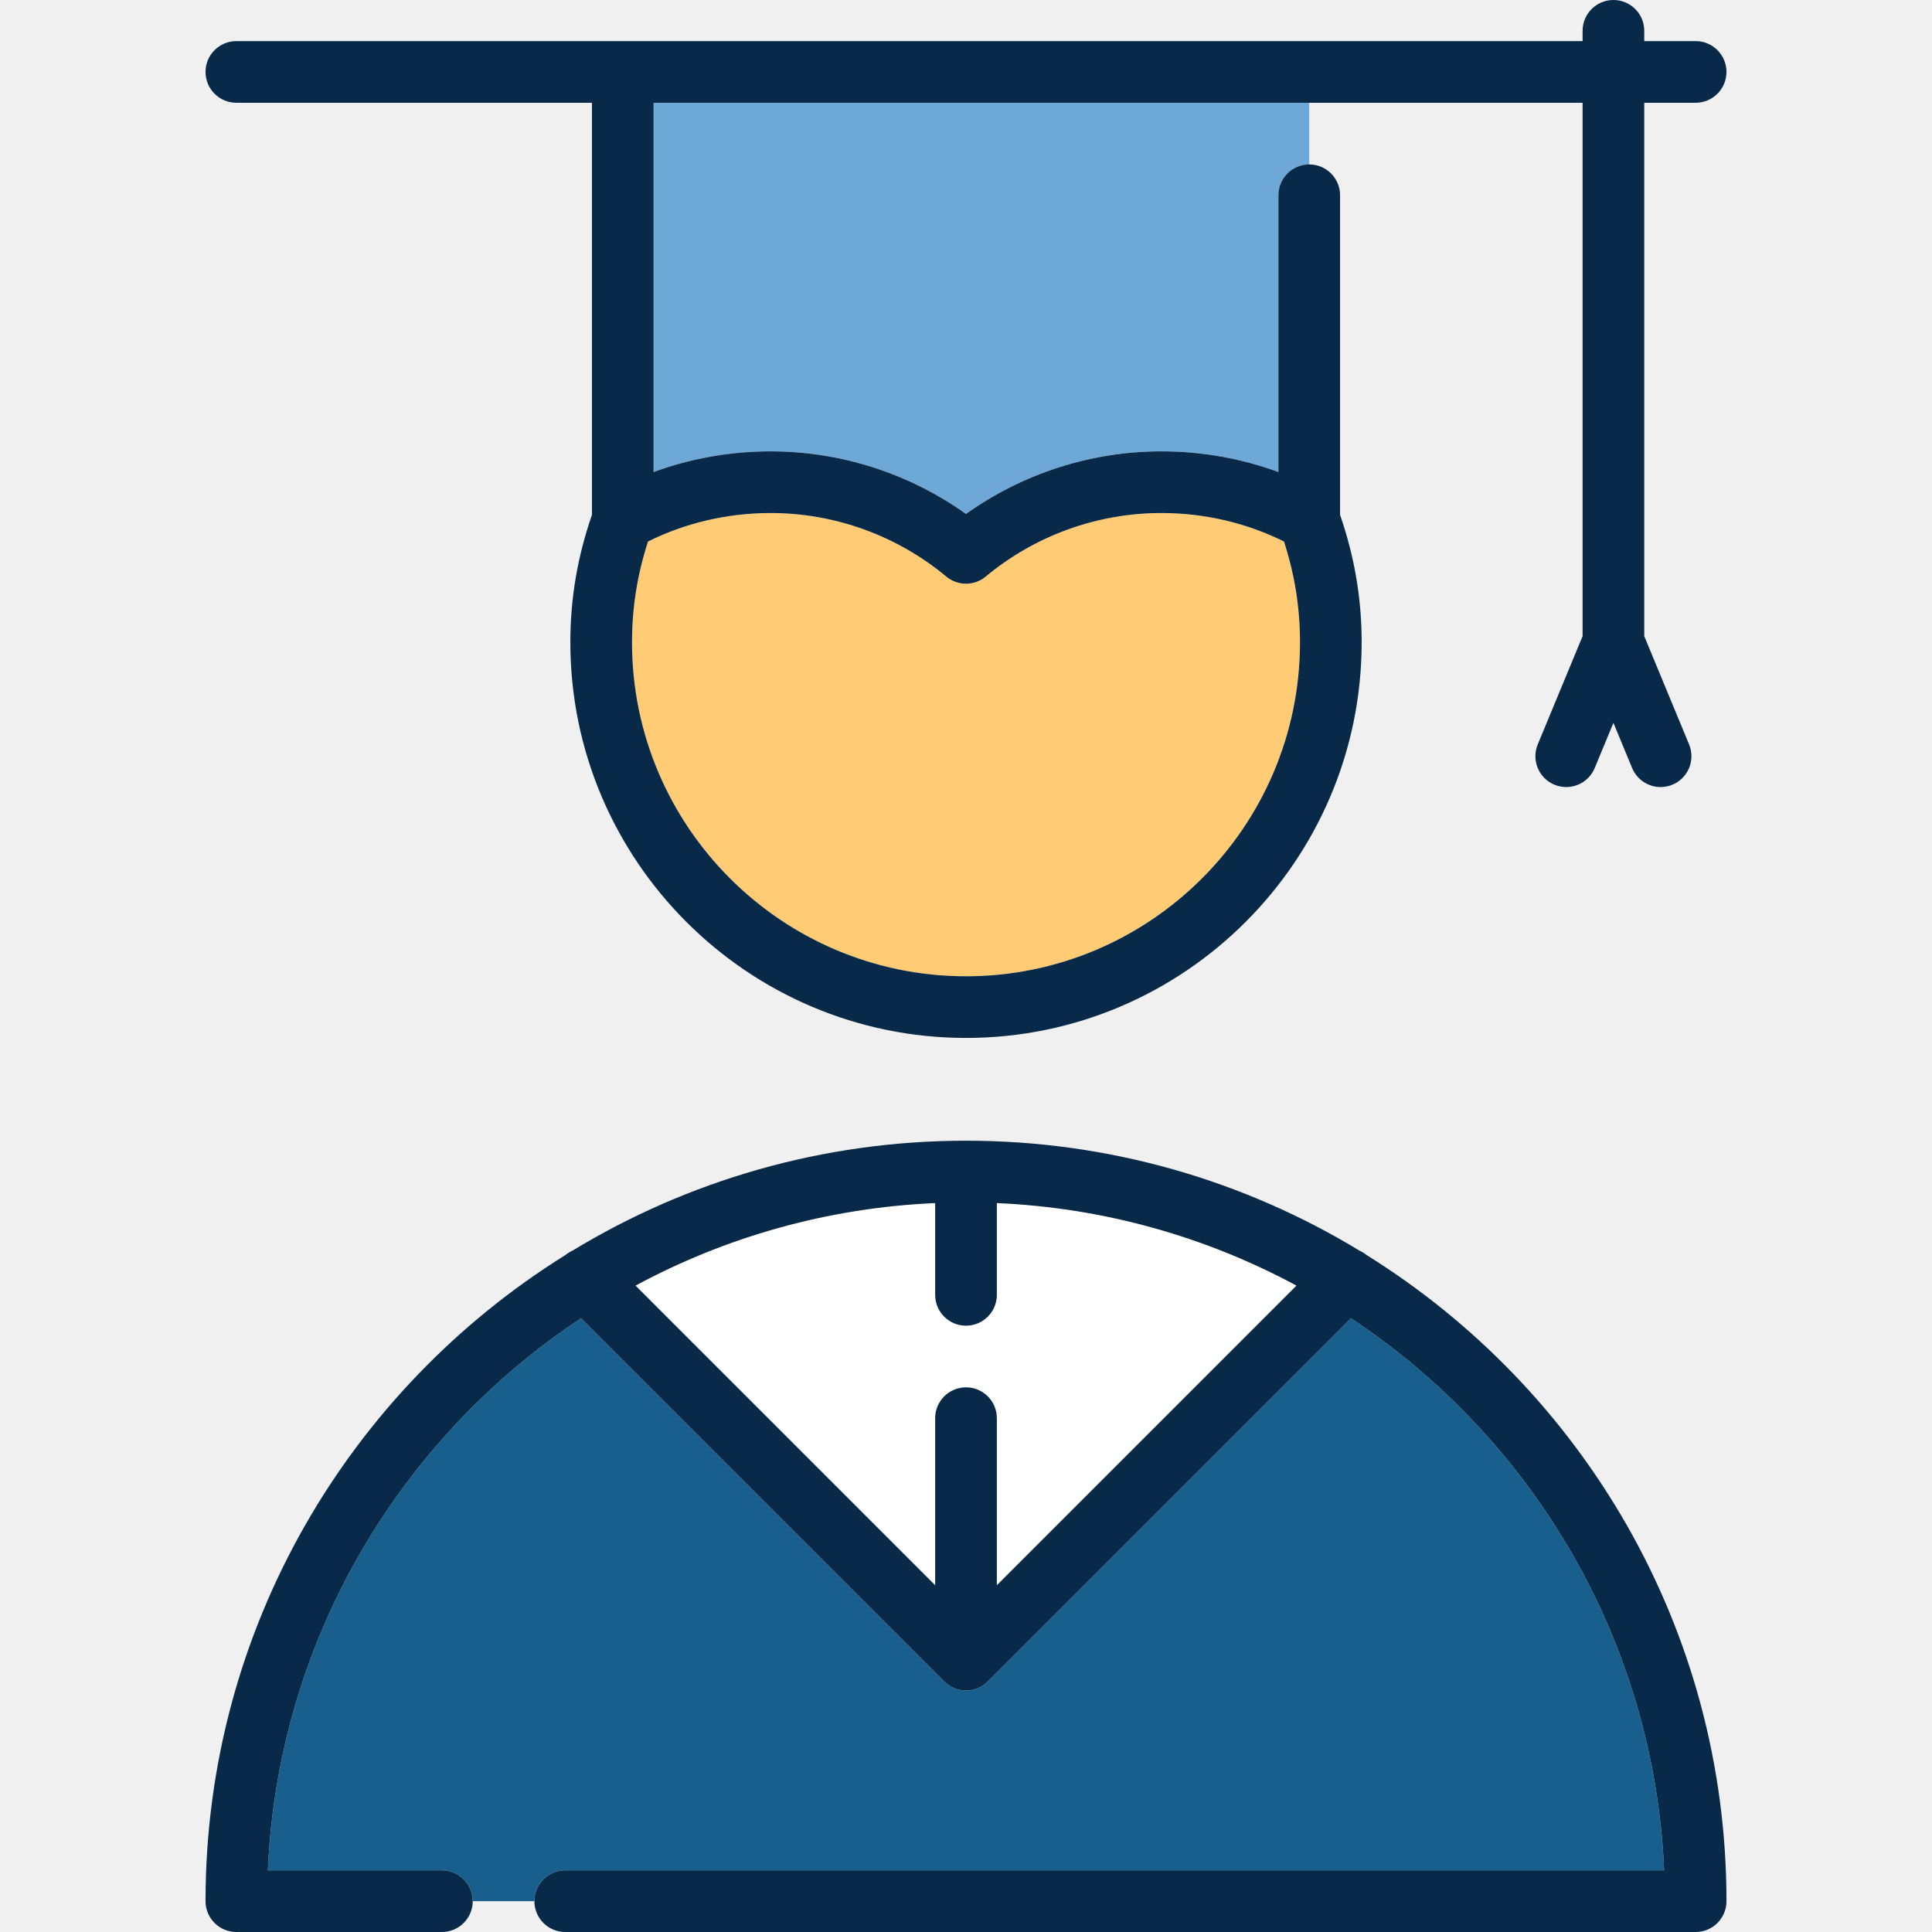
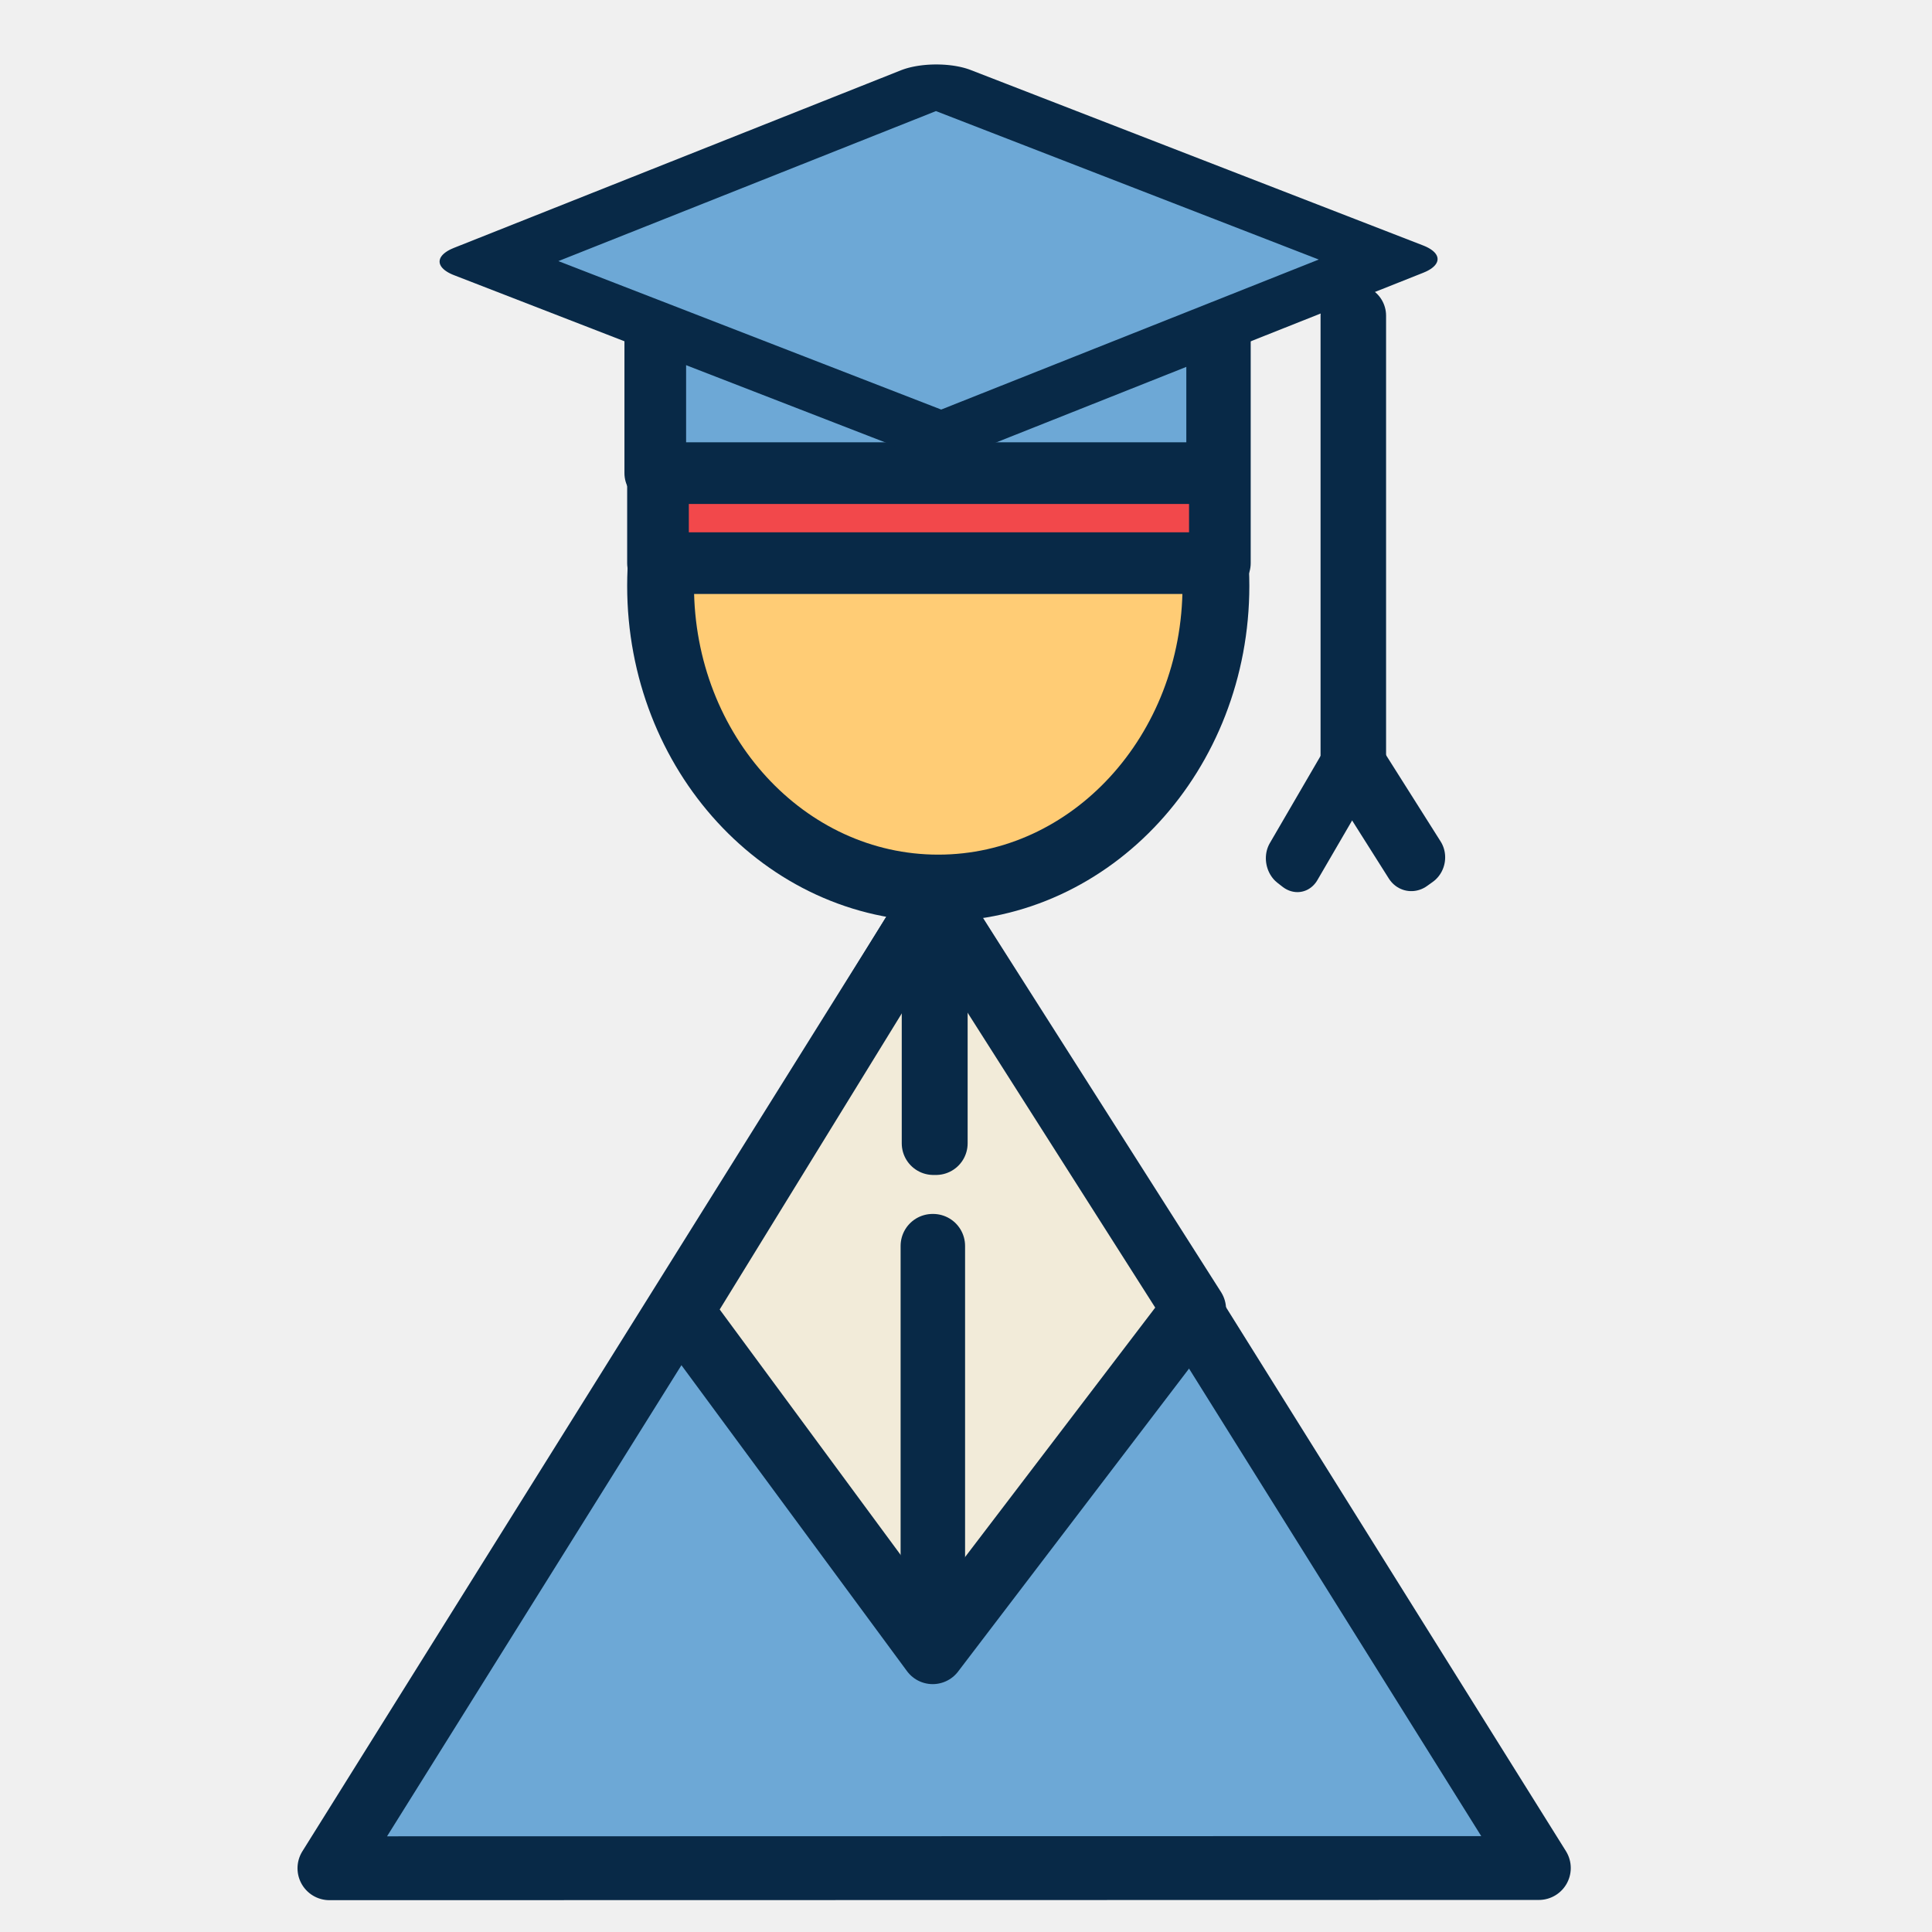
- <svg xmlns="http://www.w3.org/2000/svg" version="1.1" id="Capa_1" x="0px" y="0px" viewBox="0 0 470 470" style="enable-background:new 0 0 470 470;" xml:space="preserve">
-   <g>
-     <path style="fill:#FFFFFF;" d="M315.393,312.75c-21.88-11.793-46.62-18.931-72.893-20.077V315c0,4.143-3.358,7.5-7.5,7.5   s-7.5-3.357-7.5-7.5v-22.327c-26.272,1.146-51.013,8.284-72.893,20.077l72.893,72.894V345c0-4.143,3.358-7.5,7.5-7.5   s7.5,3.357,7.5,7.5v40.644L315.393,312.75z" />
-     <path style="fill:#FFCC75;" d="M153.75,156.25c0,44.802,36.449,81.25,81.25,81.25s81.25-36.448,81.25-81.25   c0-8.416-1.284-16.464-3.891-24.514c-9.108-4.539-19.365-6.933-29.85-6.933c-15.563,0-30.732,5.49-42.712,15.459   c-1.39,1.156-3.094,1.734-4.797,1.734s-3.407-0.578-4.797-1.734c-11.979-9.969-27.148-15.459-42.712-15.459   c-10.485,0-20.742,2.395-29.85,6.933C155.034,139.786,153.75,147.834,153.75,156.25z" />
-     <path style="fill:#6DA8D6;" d="M159,114.834c9.013-3.311,18.68-5.031,28.491-5.031c17.04,0,33.69,5.371,47.509,15.229   c13.819-9.858,30.47-15.229,47.509-15.229c9.811,0,19.478,1.721,28.491,5.031V47.5c0-4.143,3.358-7.5,7.5-7.5V25H159V114.834z" />
-     <path style="fill:#185F8D;" d="M137.5,455h267.337c-2.444-56.051-32.163-105.136-76.177-134.303l-88.356,88.357   c-0.018,0.018-0.038,0.033-0.057,0.051c-0.156,0.153-0.317,0.301-0.486,0.44c-0.054,0.044-0.112,0.082-0.167,0.125   c-0.139,0.107-0.277,0.215-0.423,0.313c-0.049,0.033-0.101,0.06-0.151,0.091c-0.157,0.101-0.315,0.199-0.48,0.288   c-0.037,0.02-0.075,0.035-0.112,0.054c-0.181,0.093-0.363,0.182-0.552,0.261c-0.026,0.011-0.054,0.019-0.081,0.029   c-0.2,0.08-0.402,0.155-0.609,0.218c-0.026,0.008-0.054,0.013-0.08,0.021c-0.207,0.061-0.416,0.116-0.63,0.158   c-0.059,0.012-0.119,0.017-0.178,0.027c-0.182,0.032-0.363,0.063-0.549,0.082c-0.248,0.025-0.498,0.038-0.749,0.038   s-0.501-0.013-0.749-0.038c-0.186-0.019-0.368-0.05-0.549-0.082c-0.059-0.01-0.119-0.016-0.178-0.027   c-0.214-0.042-0.423-0.098-0.63-0.158c-0.026-0.008-0.054-0.013-0.08-0.021c-0.208-0.063-0.41-0.138-0.609-0.218   c-0.027-0.011-0.054-0.019-0.081-0.029c-0.189-0.079-0.371-0.168-0.552-0.261c-0.037-0.019-0.076-0.035-0.112-0.054   c-0.165-0.088-0.323-0.187-0.48-0.288c-0.05-0.031-0.102-0.059-0.151-0.091c-0.146-0.098-0.285-0.206-0.423-0.313   c-0.055-0.043-0.113-0.081-0.167-0.125c-0.169-0.139-0.33-0.287-0.486-0.44c-0.018-0.018-0.039-0.033-0.057-0.051l-88.356-88.357   C97.326,349.864,67.607,398.949,65.163,455H107.5c4.142,0,7.5,3.357,7.5,7.5h15C130,458.357,133.358,455,137.5,455z" />
-     <path style="fill:#082947;" d="M332.455,305.319c-0.527-0.439-1.102-0.789-1.704-1.061C302.801,287.283,270.022,277.5,235,277.5   s-67.801,9.783-95.751,26.758c-0.602,0.272-1.177,0.622-1.704,1.061C85.033,337.996,50,396.229,50,462.5c0,4.143,3.358,7.5,7.5,7.5   h50c4.142,0,7.5-3.357,7.5-7.5s-3.358-7.5-7.5-7.5H65.163c2.444-56.051,32.163-105.136,76.177-134.303l88.356,88.357   c0.018,0.018,0.038,0.033,0.057,0.051c0.156,0.153,0.317,0.301,0.486,0.44c0.054,0.044,0.112,0.082,0.167,0.125   c0.139,0.107,0.277,0.215,0.423,0.313c0.049,0.033,0.101,0.06,0.151,0.091c0.157,0.101,0.315,0.199,0.48,0.288   c0.037,0.02,0.075,0.035,0.112,0.054c0.181,0.093,0.363,0.182,0.552,0.261c0.026,0.011,0.054,0.019,0.081,0.029   c0.2,0.08,0.402,0.155,0.609,0.218c0.026,0.008,0.054,0.013,0.08,0.021c0.207,0.061,0.416,0.116,0.63,0.158   c0.059,0.012,0.119,0.017,0.178,0.027c0.182,0.032,0.363,0.063,0.549,0.082c0.248,0.025,0.498,0.038,0.749,0.038   s0.501-0.013,0.749-0.038c0.186-0.019,0.368-0.05,0.549-0.082c0.059-0.01,0.119-0.016,0.178-0.027   c0.214-0.042,0.423-0.098,0.63-0.158c0.026-0.008,0.054-0.013,0.08-0.021c0.208-0.063,0.41-0.138,0.609-0.218   c0.027-0.011,0.054-0.019,0.081-0.029c0.189-0.079,0.371-0.168,0.552-0.261c0.037-0.019,0.076-0.035,0.112-0.054   c0.165-0.088,0.323-0.187,0.48-0.288c0.05-0.031,0.102-0.059,0.151-0.091c0.146-0.098,0.285-0.206,0.423-0.313   c0.055-0.043,0.113-0.081,0.167-0.125c0.169-0.139,0.33-0.287,0.486-0.44c0.018-0.018,0.039-0.033,0.057-0.051l88.356-88.357   c44.014,29.167,73.733,78.252,76.177,134.303H137.5c-4.142,0-7.5,3.357-7.5,7.5s3.358,7.5,7.5,7.5h275c4.142,0,7.5-3.357,7.5-7.5   C420,396.229,384.967,337.996,332.455,305.319z M235,337.5c-4.142,0-7.5,3.357-7.5,7.5v40.644l-72.893-72.894   c21.88-11.793,46.62-18.931,72.893-20.077V315c0,4.143,3.358,7.5,7.5,7.5s7.5-3.357,7.5-7.5v-22.327   c26.272,1.146,51.013,8.284,72.893,20.077L242.5,385.644V345C242.5,340.857,239.142,337.5,235,337.5z" />
-     <path style="fill:#082947;" d="M57.5,25H144v100.258c-3.518,10.175-5.25,20.329-5.25,30.992c0,53.072,43.178,96.25,96.25,96.25   s96.25-43.178,96.25-96.25c0-10.663-1.732-20.817-5.25-30.992V47.5c0-4.143-3.358-7.5-7.5-7.5s-7.5,3.357-7.5,7.5v67.334   c-9.013-3.311-18.68-5.031-28.491-5.031c-17.04,0-33.69,5.371-47.509,15.229c-13.819-9.858-30.47-15.229-47.509-15.229   c-9.811,0-19.478,1.721-28.491,5.031V25h226v129.758l-10.91,26.339c-1.585,3.827,0.232,8.214,4.059,9.799   c3.828,1.588,8.214-0.232,9.799-4.059l4.551-10.988l4.551,10.988c1.196,2.889,3.989,4.632,6.932,4.632   c0.957,0,1.929-0.185,2.867-0.573c3.827-1.585,5.644-5.972,4.059-9.799L400,154.758V25h12.5c4.142,0,7.5-3.357,7.5-7.5   s-3.358-7.5-7.5-7.5H400V7.5c0-4.143-3.358-7.5-7.5-7.5S385,3.357,385,7.5V10H57.5c-4.142,0-7.5,3.357-7.5,7.5S53.358,25,57.5,25z    M187.491,124.803c15.563,0,30.732,5.49,42.712,15.459c1.39,1.156,3.094,1.734,4.797,1.734s3.407-0.578,4.797-1.734   c11.979-9.969,27.148-15.459,42.712-15.459c10.485,0,20.742,2.395,29.85,6.933c2.607,8.05,3.891,16.099,3.891,24.514   c0,44.802-36.449,81.25-81.25,81.25s-81.25-36.448-81.25-81.25c0-8.416,1.284-16.464,3.891-24.514   C166.749,127.197,177.006,124.803,187.491,124.803z" />
+ <svg xmlns="http://www.w3.org/2000/svg" version="1.1" id="svg2" viewBox="0 0 470 470" height="132.644mm" width="132.644mm" enable-background="new">
+   <defs id="defs4" />
+   <g id="layer3">
+     <ellipse ry="73.521" rx="67.55" cy="142.517" cx="228.25" id="ellipse5333" style="opacity:1;fill:#ffcc75;fill-opacity:1;fill-rule:evenodd;stroke:#082947;stroke-width:16.257;stroke-linejoin:round;stroke-miterlimit:4;stroke-dasharray:none;stroke-opacity:1" />
  </g>
-   <g>
- </g>
-   <g>
- </g>
-   <g>
- </g>
-   <g>
- </g>
-   <g>
- </g>
-   <g>
- </g>
-   <g>
- </g>
-   <g>
- </g>
-   <g>
- </g>
-   <g>
- </g>
-   <g>
- </g>
-   <g>
- </g>
-   <g>
- </g>
-   <g>
- </g>
-   <g>
- </g>
+   <g id="layer2" style="">
+     <rect ry="8.0634402e-18" rx="2.3821501e-18" y="67.988" x="160.072" height="69.007" width="136.688" id="rect5335" style="opacity:1;fill:#f2484b;fill-opacity:1;fill-rule:evenodd;stroke:#082947;stroke-width:15;stroke-linejoin:round;stroke-miterlimit:4;stroke-dasharray:none;stroke-opacity:1" />
+     <rect ry="8.0634402e-18" rx="2.3821501e-18" y="72.633" x="159.409" height="42.466" width="136.688" id="rect5337" style="opacity:1;fill:#6da8d6;fill-opacity:1;fill-rule:evenodd;stroke:#082947;stroke-width:15;stroke-linejoin:round;stroke-miterlimit:4;stroke-dasharray:none;stroke-opacity:1" />
+     <rect ry="8.0634402e-18" rx="2.3821501e-18" y="76.792" x="328.754" height="108.852" width="0.938" id="rect5339" style="opacity:1;fill:#f2484b;fill-opacity:1;fill-rule:evenodd;stroke:#082947;stroke-width:15;stroke-linejoin:round;stroke-miterlimit:4;stroke-dasharray:none;stroke-opacity:1" />
+     <rect transform="matrix(0.7899432,0.61318,-0.5030556,0.8642541,0,0)" ry="7.2163584e-18" rx="2.0197778e-18" y="-52.816" x="379.988" height="25.194" width="1.591" id="rect5341" style="opacity:1;fill:#f2484b;fill-opacity:1;fill-rule:evenodd;stroke:#082947;stroke-width:13.066;stroke-linejoin:round;stroke-miterlimit:4;stroke-dasharray:none;stroke-opacity:1" />
+     <rect style="opacity:1;fill:#f2484b;fill-opacity:1;fill-rule:evenodd;stroke:#082947;stroke-width:13.79;stroke-linejoin:round;stroke-miterlimit:4;stroke-dasharray:none;stroke-opacity:1" id="rect5343" width="1.705" height="26.183" x="-180.294" y="344.767" rx="2.1647234e-18" ry="7.4996554e-18" transform="matrix(-0.8135075,0.5815545,0.5342656,0.8453167,0,0)" />
+   </g>
+   <g transform="translate(1979.95,1471.448)" id="layer1">
+     <g transform="translate(-2633.06,-1463.941)" id="g4754">
+       <g id="g4718" />
+       <g id="g4720" />
+       <g id="g4722" />
+       <g id="g4724" />
+       <g id="g4726" />
+       <g id="g4728" />
+       <g id="g4730" />
+       <g id="g4732" />
+       <g id="g4734" />
+       <g id="g4736" />
+       <g id="g4738" />
+       <g id="g4740" />
+       <g id="g4742" />
+       <g id="g4744" />
+       <g id="g4746" />
+     </g>
+     <circle r="0" cy="360.408" cx="-659.63" id="path5042" style="opacity:1;fill:#ffcc75;fill-opacity:1;fill-rule:evenodd;stroke:#082947;stroke-width:15;stroke-linejoin:round;stroke-miterlimit:4;stroke-dasharray:none;stroke-opacity:1" />
+     <rect transform="matrix(0.9293361,-0.369235,0.9323488,0.36156,0,0)" ry="7.7722858e-18" rx="2.2919334e-18" y="-2933.461" x="940.423" height="118.071" width="117.026" id="rect5345" style="opacity:1;fill:#6da8d6;fill-opacity:1;fill-rule:evenodd;stroke:#082947;stroke-width:18.187;stroke-linejoin:round;stroke-miterlimit:4;stroke-dasharray:none;stroke-opacity:1" />
+   </g>
+   <path id="path4164" d="M 80.144,454.491 374.354,454.435 227.249,219.065 Z" style="fill:#6da8d6;fill-opacity:1;fill-rule:evenodd;stroke:#082947;stroke-width:15.536;stroke-linecap:butt;stroke-linejoin:round;stroke-miterlimit:4;stroke-dasharray:none;stroke-opacity:1" />
+   <path id="path4166" d="m 165.72,318.953 61.178,82.978 63.597,-83.427 -63.306,-99.504 z" style="fill:#f2ebd9;fill-opacity:1;fill-rule:evenodd;stroke:#082947;stroke-width:15.536;stroke-linecap:butt;stroke-linejoin:round;stroke-miterlimit:4;stroke-dasharray:none;stroke-opacity:1" />
+   <rect ry="1.9686138e-18" rx="7.1160983e-18" y="223.417" x="227.069" height="54.719" width="0.63" id="rect4174" style="opacity:1;fill:#f2ebd9;fill-opacity:1;fill-rule:evenodd;stroke:#082947;stroke-width:15.398;stroke-linejoin:round;stroke-miterlimit:4;stroke-dasharray:none;stroke-opacity:1" />
+   <rect style="opacity:1;fill:#f2ebd9;fill-opacity:1;fill-rule:evenodd;stroke:#082947;stroke-width:15.558;stroke-linejoin:round;stroke-miterlimit:4;stroke-dasharray:none;stroke-opacity:1" id="rect4176" width="0.123" height="84.644" x="226.872" y="303.096" rx="5.3664835e-18" ry="2.6652227e-18" />
</svg>
